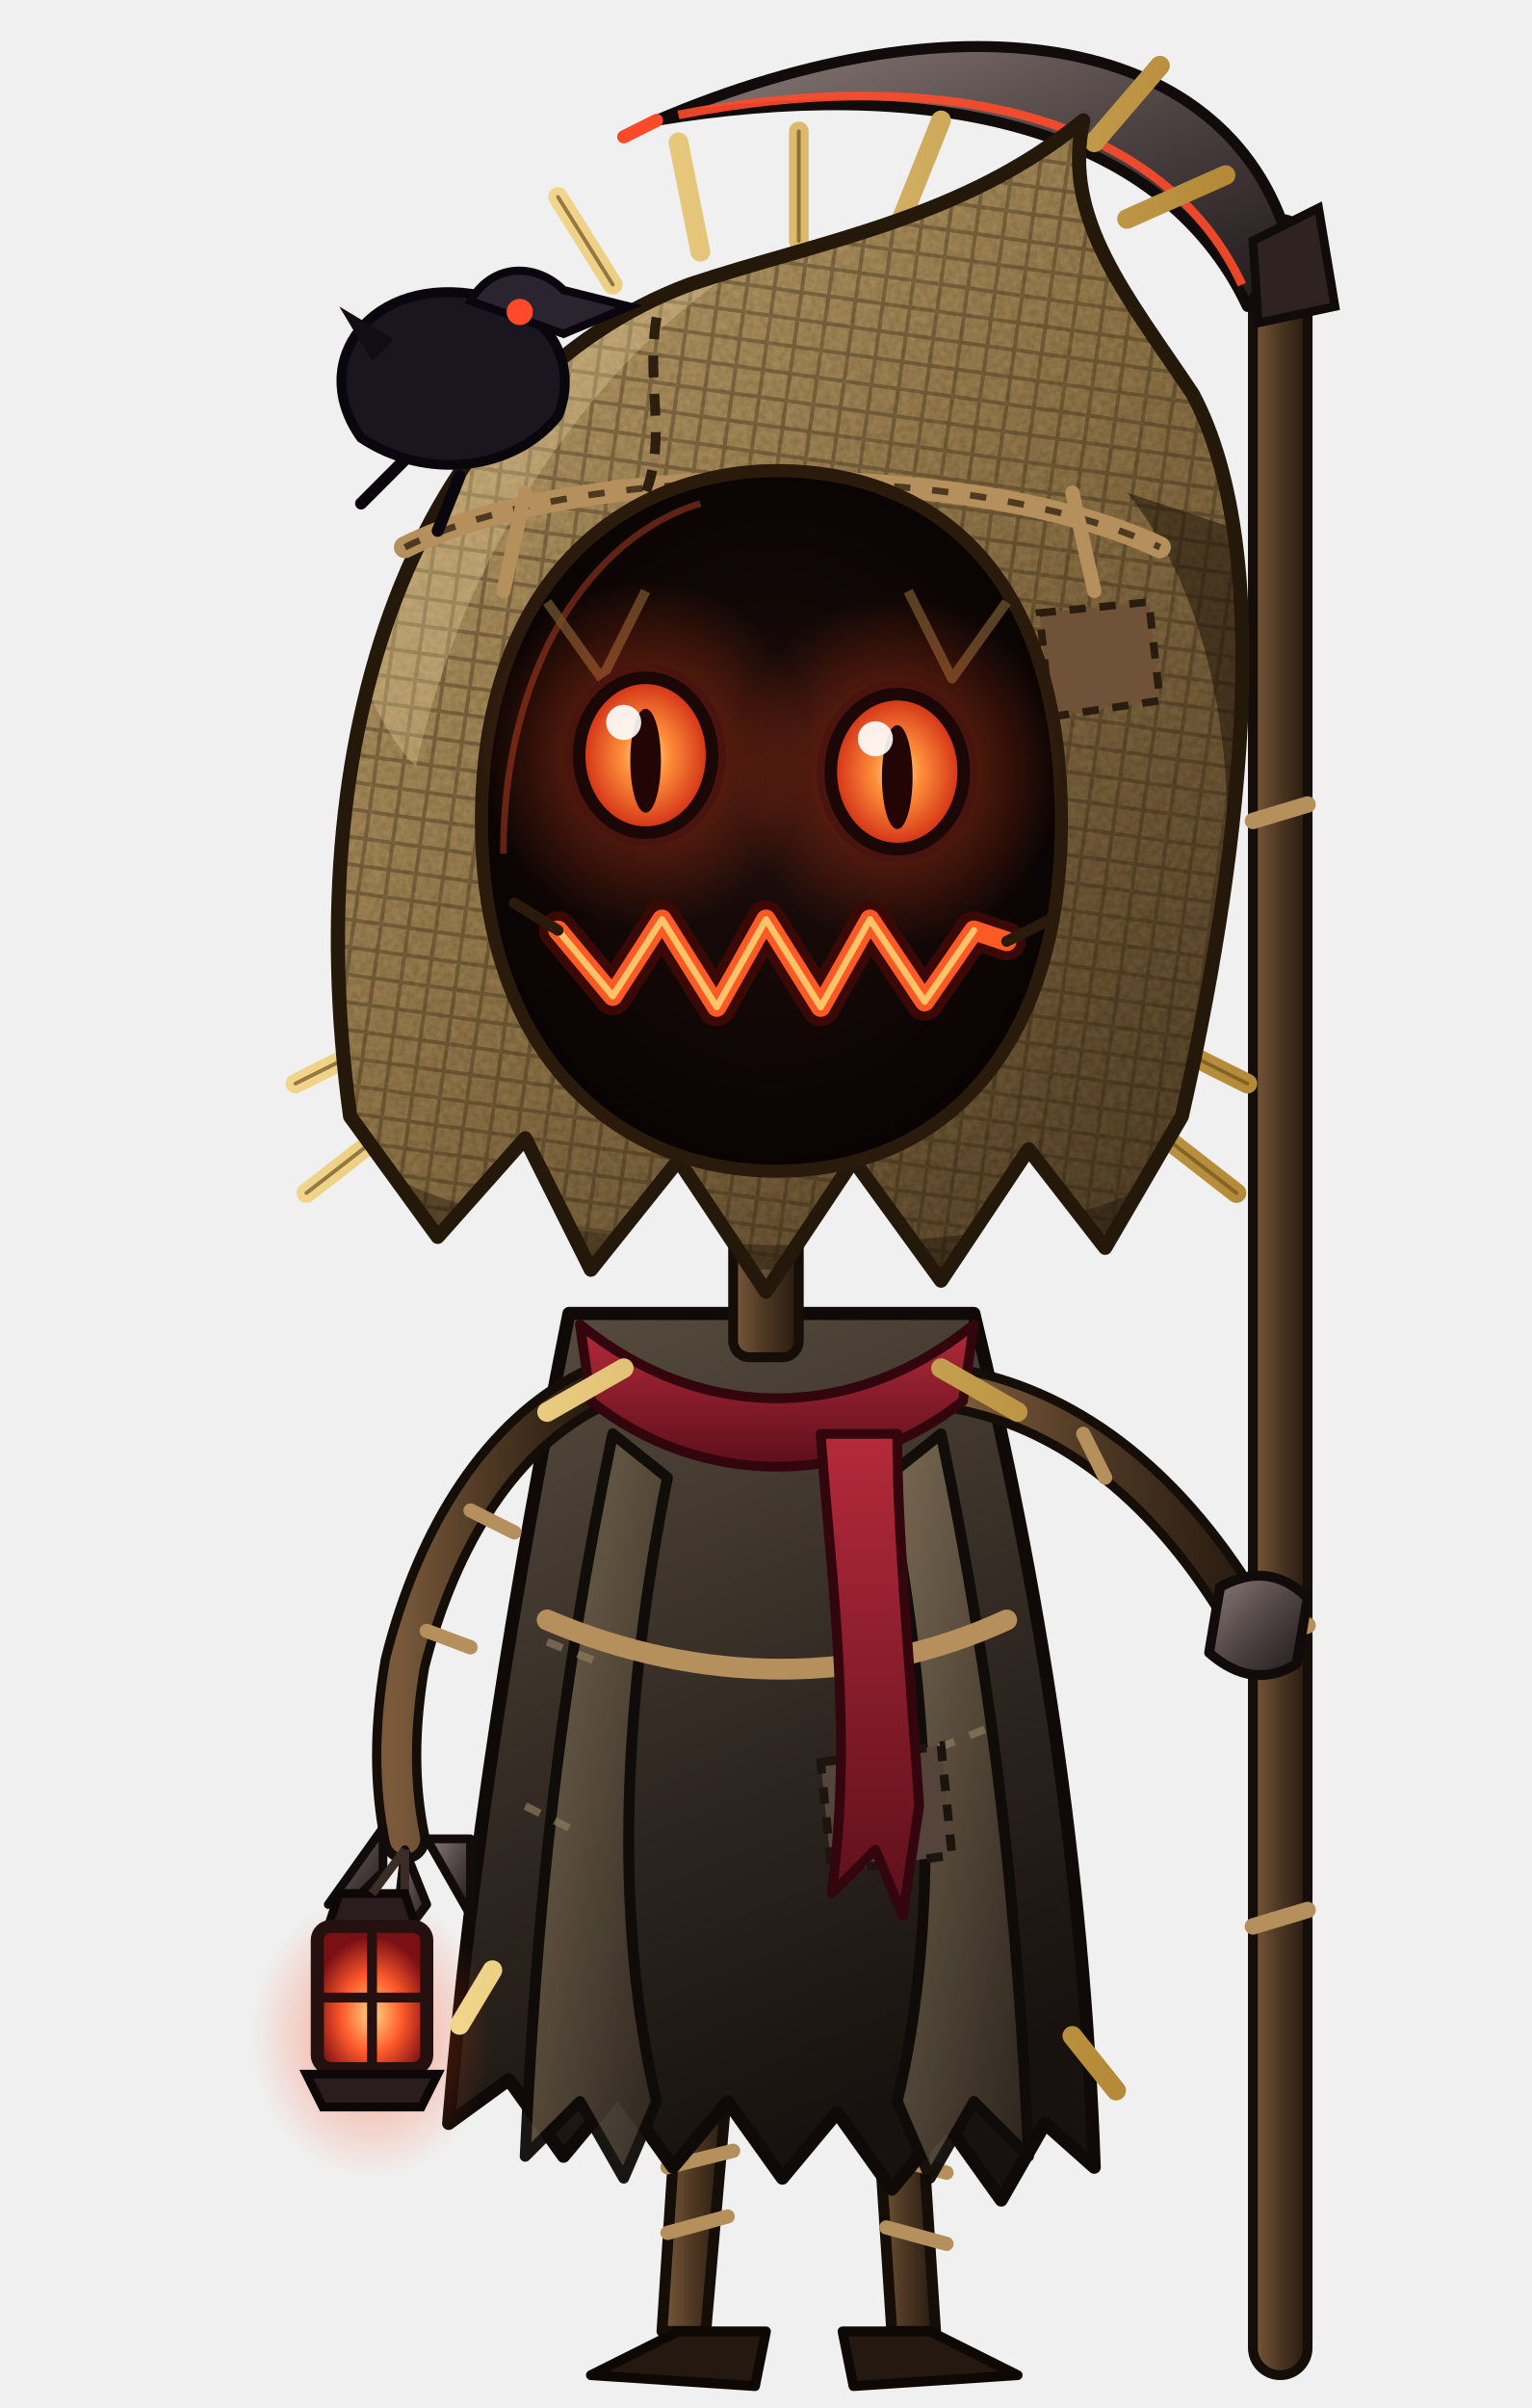
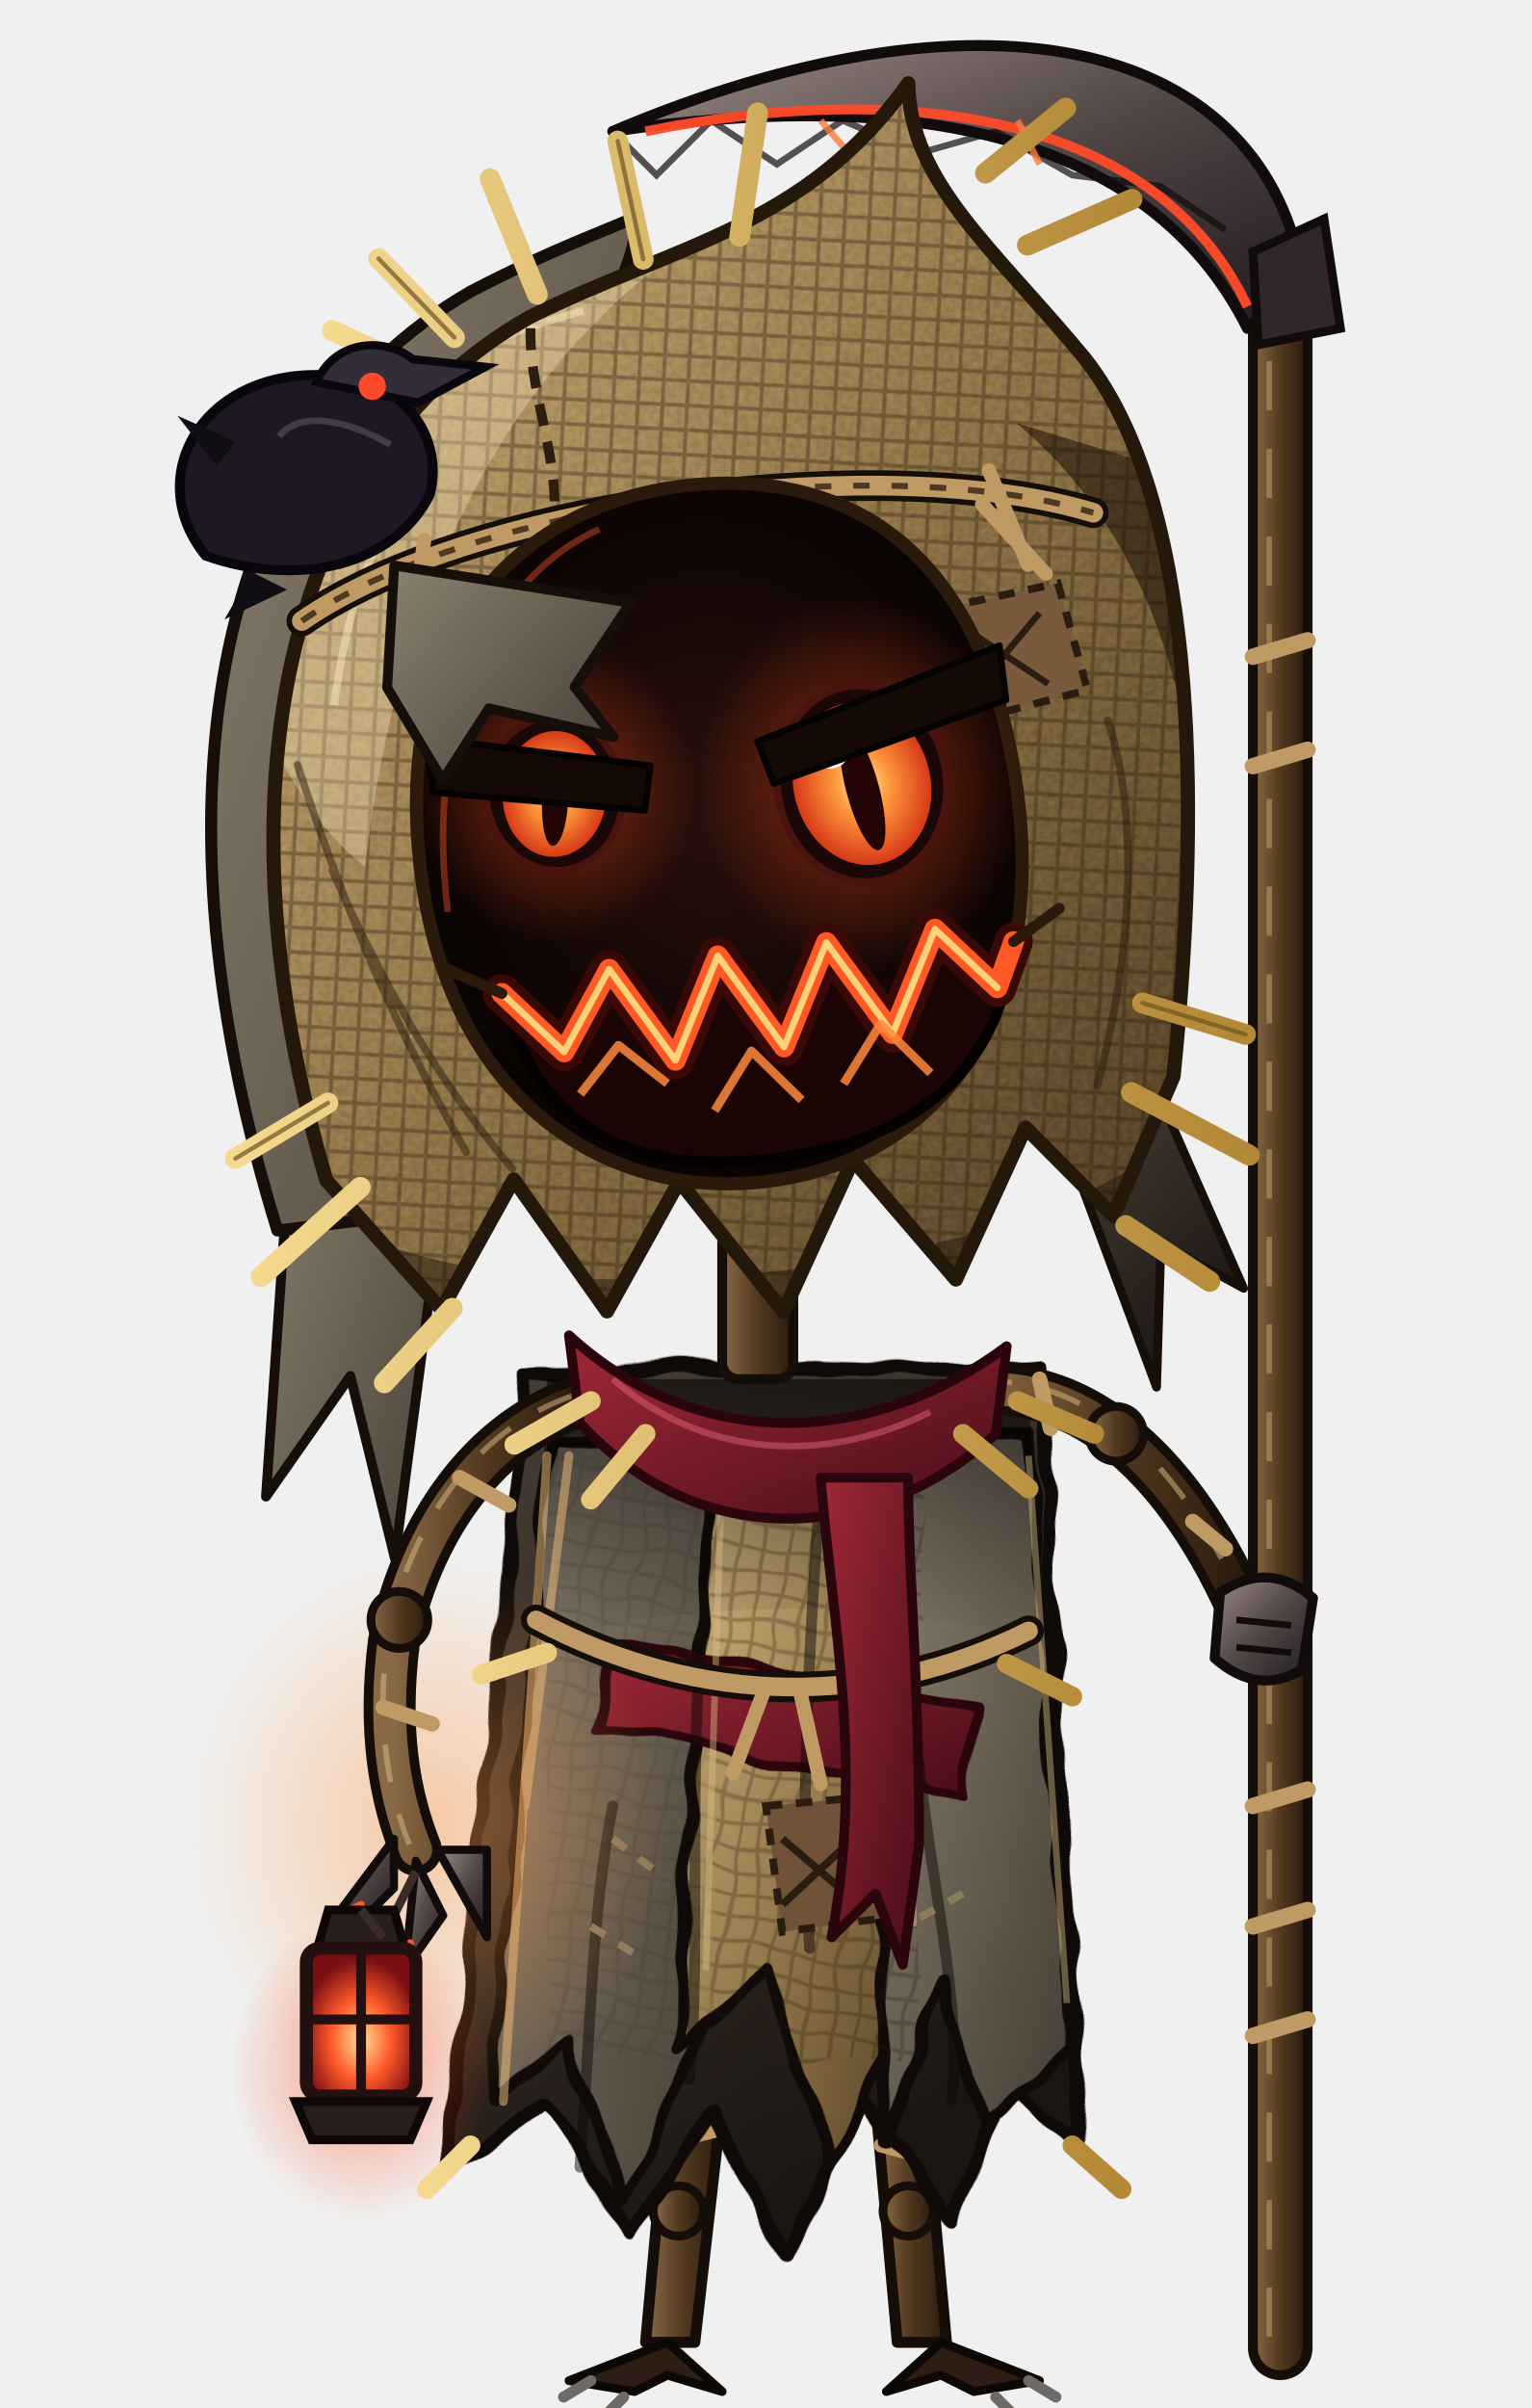
<svg xmlns="http://www.w3.org/2000/svg" viewBox="0 0 280 440" width="280" height="440">
  <defs>
-     <pattern id="weave" width="5" height="5" patternUnits="userSpaceOnUse" patternTransform="rotate(8)">
-       <path d="M 0 2.5 H 5 M 2.5 0 V 5" stroke="#2a1c0e" stroke-width="0.7" opacity="0.32" />
+     <pattern id="weave" width="4.5" height="4.5" patternUnits="userSpaceOnUse" patternTransform="rotate(10)">
+       <path d="M 0 2.25 H 4.5 M 2.25 0 V 4.5" stroke="#2a1c0e" stroke-width="0.7" opacity="0.34" />
    </pattern>
    <linearGradient id="burlap" x1="0.1" y1="0" x2="0.9" y2="1">
-       <stop offset="0" stop-color="#c2a673" />
-       <stop offset="0.5" stop-color="#8f7549" />
-       <stop offset="1" stop-color="#4f3d24" />
-     </linearGradient>
-     <linearGradient id="cloth" x1="0" y1="0" x2="0.3" y2="1">
-       <stop offset="0" stop-color="#5a4e40" />
-       <stop offset="0.6" stop-color="#2e2620" />
-       <stop offset="1" stop-color="#17120f" />
-     </linearGradient>
-     <linearGradient id="cloth2" x1="0" y1="0" x2="1" y2="1">
-       <stop offset="0" stop-color="#7d6d55" />
-       <stop offset="1" stop-color="#2c241d" />
-     </linearGradient>
-     <linearGradient id="scarf" x1="0" y1="0" x2="0" y2="1">
-       <stop offset="0" stop-color="#b52a3b" />
-       <stop offset="1" stop-color="#5c0f1b" />
+       <stop offset="0" stop-color="#d1b57f" />
+       <stop offset="0.5" stop-color="#9a7f50" />
+       <stop offset="1" stop-color="#5b4628" />
+     </linearGradient>
+     <linearGradient id="grey" x1="0" y1="0" x2="1" y2="1">
+       <stop offset="0" stop-color="#8d8372" />
+       <stop offset="1" stop-color="#453d34" />
+     </linearGradient>
+     <linearGradient id="dark" x1="0" y1="0" x2="0.4" y2="1">
+       <stop offset="0" stop-color="#4a3f35" />
+       <stop offset="1" stop-color="#1c1613" />
+     </linearGradient>
+     <linearGradient id="maroon" x1="0" y1="0" x2="1" y2="1">
+       <stop offset="0" stop-color="#a02838" />
+       <stop offset="1" stop-color="#4a0d18" />
    </linearGradient>
    <linearGradient id="straw" x1="0" y1="0" x2="1" y2="0">
-       <stop offset="0" stop-color="#f1d58b" />
-       <stop offset="1" stop-color="#b48a38" />
+       <stop offset="0" stop-color="#f4d98f" />
+       <stop offset="1" stop-color="#b38836" />
    </linearGradient>
    <linearGradient id="wood" x1="0" y1="0" x2="1" y2="0">
-       <stop offset="0" stop-color="#7a5a3a" />
-       <stop offset="0.5" stop-color="#4b3622" />
-       <stop offset="1" stop-color="#271a0f" />
+       <stop offset="0" stop-color="#8a6a46" />
+       <stop offset="0.5" stop-color="#52391f" />
+       <stop offset="1" stop-color="#2a1b0e" />
    </linearGradient>
    <linearGradient id="iron" x1="0" y1="0" x2="1" y2="1">
-       <stop offset="0" stop-color="#8a7c78" />
-       <stop offset="0.55" stop-color="#4b4040" />
-       <stop offset="1" stop-color="#1f181b" />
-     </linearGradient>
-     <radialGradient id="hollow" cx="50%" cy="48%" r="62%">
-       <stop offset="0" stop-color="#1d0d0b" />
-       <stop offset="0.7" stop-color="#0c0504" />
+       <stop offset="0" stop-color="#9a8c86" />
+       <stop offset="0.5" stop-color="#524646" />
+       <stop offset="1" stop-color="#211a1d" />
+     </linearGradient>
+     <radialGradient id="hollow" cx="50%" cy="46%" r="62%">
+       <stop offset="0" stop-color="#2a100c" />
+       <stop offset="0.7" stop-color="#0d0504" />
      <stop offset="1" stop-color="#050202" />
    </radialGradient>
    <radialGradient id="eye" cx="50%" cy="50%" r="55%">
-       <stop offset="0" stop-color="#ffe7a8" />
-       <stop offset="0.35" stop-color="#ff8f3a" />
-       <stop offset="1" stop-color="#cf2a14" />
+       <stop offset="0" stop-color="#fff0bd" />
+       <stop offset="0.35" stop-color="#ff9a3c" />
+       <stop offset="1" stop-color="#d02a12" />
    </radialGradient>
    <radialGradient id="glow" cx="50%" cy="50%" r="50%">
      <stop offset="0" stop-color="#ff4a1c" stop-opacity="0.5" />
      <stop offset="1" stop-color="#ff4a1c" stop-opacity="0" />
    </radialGradient>
+     <radialGradient id="warm" cx="50%" cy="50%" r="50%">
+       <stop offset="0" stop-color="#ff9a4a" stop-opacity="0.45" />
+       <stop offset="1" stop-color="#ff9a4a" stop-opacity="0" />
+     </radialGradient>
    <radialGradient id="flame" cx="50%" cy="62%" r="55%">
-       <stop offset="0" stop-color="#ffd886" />
+       <stop offset="0" stop-color="#ffe09a" />
      <stop offset="0.5" stop-color="#ff5a2a" />
      <stop offset="1" stop-color="#7a0f14" />
    </radialGradient>
    <filter id="rough" x="-5%" y="-5%" width="110%" height="110%">
      <feTurbulence type="fractalNoise" baseFrequency="0.85" numOctaves="3" seed="11" result="n" />
      <feColorMatrix in="n" type="matrix" values="0 0 0 0 0  0 0 0 0 0  0 0 0 0 0  0 0 0 0.6 -0.14" result="a" />
      <feComposite in="SourceGraphic" in2="a" operator="in" result="t" />
      <feBlend in="SourceGraphic" in2="t" mode="multiply" />
    </filter>
+     <filter id="fray" x="-5%" y="-5%" width="110%" height="110%">
+       <feTurbulence type="fractalNoise" baseFrequency="0.07" numOctaves="2" seed="3" result="w" />
+       <feDisplacementMap in="SourceGraphic" in2="w" scale="4.5" xChannelSelector="R" yChannelSelector="G" />
+     </filter>
+     <linearGradient id="shade" x1="0" y1="0" x2="0" y2="1">
+       <stop offset="0" stop-color="#000" stop-opacity="0.55" />
+       <stop offset="1" stop-color="#000" stop-opacity="0" />
+     </linearGradient>
    <clipPath id="hoodClip">
-       <path d="M 64 204 C 54 130, 78 70, 126 52 C 150 44, 176 40, 198 22 C 194 40, 206 54, 218 72 C 234 102, 226 160, 216 204 L 202 228 L 188 210 L 172 234 L 156 212 L 140 236 L 124 212 L 108 232 L 96 208 L 80 226 Z" />
+       <path d="M 62 206 C 50 134, 70 74, 118 54 C 146 44, 170 44, 192 20 C 190 38, 204 52, 218 74 C 236 104, 228 162, 218 206 L 204 230 L 190 212 L 174 238 L 158 214 L 142 240 L 126 214 L 110 236 L 96 210 L 80 232 Z" />
    </clipPath>
  </defs>
  <g>
-     <rect x="229" y="40" width="10" height="394" rx="5" fill="url(#wood)" stroke="#150d07" stroke-width="1.8" />
-     <path d="M 229 150 l 10 -3 M 229 300 l 10 -3 M 229 352 l 10 -3" stroke="#b58f5c" stroke-width="3" stroke-linecap="round" />
-     <path d="M 236 46 C 226 6, 176 -2, 120 22 C 168 14, 212 22, 228 56 Z" fill="url(#iron)" stroke="#120b0c" stroke-width="2" stroke-linejoin="round" />
-     <path d="M 124 21 C 170 12, 212 20, 227 52" fill="none" stroke="#ff4a2a" stroke-width="1.6" opacity="0.9" />
-     <path d="M 120 22 l -6 3" stroke="#ff4a2a" stroke-width="2.4" stroke-linecap="round" />
-     <path d="M 229 44 l 12 -6 l 3 18 l -14 3 z" fill="#2e2321" stroke="#120b0c" stroke-width="1.6" />
+     <rect x="229" y="42" width="10" height="392" rx="5" fill="url(#wood)" stroke="#150d07" stroke-width="1.8" />
+     <path d="M 232 50 V 430" stroke="#c9a46c" stroke-width="1" stroke-dasharray="9 7" opacity="0.5" />
+     <path d="M 229 120 l 10 -3 M 229 140 l 10 -3 M 229 330 l 10 -3 M 229 352 l 10 -3 M 229 372 l 10 -3" stroke="#c09a64" stroke-width="3" stroke-linecap="round" />
+     <path d="M 238 50 C 230 6, 178 -4, 112 24 C 166 16, 210 24, 228 60 Z" fill="url(#iron)" stroke="#120b0c" stroke-width="2" stroke-linejoin="round" />
+     <path d="M 112 24 l 8 8 l 10 -10 l 12 8 l 12 -8 l 14 6 l 14 -4 l 14 8 l 16 2 l 12 8" fill="none" stroke="#120b0c" stroke-width="1.2" opacity="0.7" />
+     <path d="M 118 24 C 168 14, 212 22, 228 56" fill="none" stroke="#ff4a2a" stroke-width="1.8" opacity="0.95" />
+     <path d="M 150 22 l 6 7 M 186 22 l 4 8" stroke="#ff7a3a" stroke-width="1.2" opacity="0.8" />
+     <path d="M 229 46 l 13 -6 l 3 20 l -15 3 z" fill="#33262a" stroke="#120b0c" stroke-width="1.6" />
  </g>
  <g>
-     <path d="M 124 380 l -3 46 l 8 0 l 4 -46 z" fill="url(#wood)" stroke="#150d07" stroke-width="2" stroke-linejoin="round" />
-     <path d="M 160 380 l 3 46 l 8 0 l -3 -46 z" fill="url(#wood)" stroke="#150d07" stroke-width="2" stroke-linejoin="round" />
-     <path d="M 122 396 l 12 -3 M 122 408 l 11 -3 M 162 394 l 11 3 M 162 407 l 11 3" stroke="#b58f5c" stroke-width="2.6" stroke-linecap="round" />
-     <path d="M 124 426 l -16 8 l 30 2 l 2 -10 z M 170 426 l 16 8 l -30 2 l -2 -10 z" fill="#241811" stroke="#0e0804" stroke-width="1.8" stroke-linejoin="round" />
-   </g>
-   <path d="M 104 240 C 94 290, 86 340, 82 388 l 11 -8 l 10 14 l 10 -12 l 10 14 l 10 -12 l 10 14 l 10 -12 l 10 14 l 10 -12 l 10 14 l 8 -14 l 9 8 C 198 340, 190 290, 178 240 Z" fill="url(#cloth)" stroke="#0f0a07" stroke-width="2.4" stroke-linejoin="round" />
-   <path d="M 112 262 C 102 310, 98 350, 96 394 l 10 -10 l 8 14 l 6 -14 C 112 350, 114 310, 122 270 Z" fill="url(#cloth2)" stroke="#0f0a07" stroke-width="2" stroke-linejoin="round" opacity="0.95" />
-   <path d="M 172 262 C 182 310, 186 350, 188 394 l -10 -10 l -8 14 l -6 -14 C 172 350, 170 310, 162 270 Z" fill="url(#cloth2)" stroke="#0f0a07" stroke-width="2" stroke-linejoin="round" opacity="0.95" />
-   <path d="M 100 300 l 10 4 M 96 330 l 8 4 M 180 316 l -10 4" stroke="#8d7b5e" stroke-width="1.4" stroke-dasharray="3 3" opacity="0.7" />
-   <path d="M 150 322 l 22 -3 l 2 20 l -22 3 z" fill="#54443a" stroke="#1c140e" stroke-width="1.6" stroke-dasharray="3 2.5" />
-   <path d="M 100 296 C 128 308, 158 308, 184 296" fill="none" stroke="#b58f5c" stroke-width="3.8" stroke-linecap="round" />
-   <path d="M 108 254 C 92 262, 80 280, 74 304 C 72 316, 72 326, 74 336" fill="none" stroke="#150d07" stroke-width="9" stroke-linecap="round" />
-   <path d="M 108 254 C 92 262, 80 280, 74 304 C 72 316, 72 326, 74 336" fill="none" stroke="url(#wood)" stroke-width="5.6" stroke-linecap="round" />
-   <path d="M 86 276 l 8 4 M 78 298 l 8 3" stroke="#b58f5c" stroke-width="2.6" stroke-linecap="round" />
-   <g fill="url(#iron)" stroke="#120b0c" stroke-width="1.6" stroke-linejoin="round">
-     <path d="M 70 334 l -10 14 l 6 -2 l 4 -4 z" />
-     <path d="M 74 338 l -2 18 l 6 -8 z" />
-     <path d="M 78 336 l 8 14 l 0 -14 z" />
-   </g>
-   <path d="M 74 338 l 0 10" stroke="#3a2d28" stroke-width="1.6" />
+     <path d="M 122 384 l -4 44 l 9 0 l 5 -44 z" fill="url(#wood)" stroke="#150d07" stroke-width="2" stroke-linejoin="round" />
+     <path d="M 160 384 l 4 44 l 9 0 l -4 -44 z" fill="url(#wood)" stroke="#150d07" stroke-width="2" stroke-linejoin="round" />
+     <circle cx="124" cy="404" r="4.6" fill="url(#wood)" stroke="#150d07" stroke-width="1.6" />
+     <circle cx="166" cy="404" r="4.6" fill="url(#wood)" stroke="#150d07" stroke-width="1.6" />
+     <path d="M 120 392 l 12 -3 M 161 392 l 11 3" stroke="#c09a64" stroke-width="2.6" stroke-linecap="round" />
+     <path d="M 122 428 l -18 7 l 12 2 l 6 -3 l 10 3 z M 172 428 l 18 7 l -12 2 l -6 -3 l -10 3 z" fill="#2c1e14" stroke="#0e0804" stroke-width="1.6" stroke-linejoin="round" />
+     <path d="M 108 435 l -5 3 M 114 438 l -3 3 M 188 435 l 5 3 M 182 438 l 3 3" stroke="#6e6a68" stroke-width="2" stroke-linecap="round" />
+   </g>
+   <g filter="url(#fray)">
+     <path d="M 96 250 L 190 250 L 198 392 L 184 380 L 174 406 L 158 384 L 144 412 L 130 386 L 116 408 L 100 384 L 82 396 Z" fill="url(#dark)" stroke="#0f0a07" stroke-width="2.4" stroke-linejoin="round" />
+     <path d="M 100 264 L 132 264 L 128 372 L 114 402 L 104 374 L 90 384 Z" fill="url(#grey)" stroke="#0f0a07" stroke-width="2" stroke-linejoin="round" />
+     <path d="M 130 266 L 162 264 L 168 362 L 152 396 L 140 360 L 124 374 Z" fill="url(#burlap)" stroke="#0f0a07" stroke-width="2" stroke-linejoin="round" />
+     <path d="M 160 258 L 188 262 L 196 374 L 180 388 L 172 362 L 162 392 Z" fill="url(#grey)" stroke="#0f0a07" stroke-width="2" stroke-linejoin="round" />
+     <rect x="130" y="266" width="38" height="110" fill="url(#weave)" opacity="0.8" />
+     <rect x="100" y="266" width="30" height="110" fill="url(#weave)" opacity="0.35" />
+     <path d="M 112 300 L 178 312 L 176 328 L 110 316 Z" fill="url(#maroon)" stroke="#2a050c" stroke-width="1.8" stroke-linejoin="round" />
+   </g>
+   <path d="M 100 252 L 188 252 L 190 300 C 160 292, 128 292, 98 300 Z" fill="url(#shade)" />
+   <path d="M 112 330 C 108 350, 108 372, 106 396 M 128 300 C 126 330, 128 360, 126 380 M 168 322 C 170 344, 176 366, 174 384 M 150 270 C 148 300, 146 330, 148 356" stroke="#0e0906" stroke-width="2" fill="none" opacity="0.5" stroke-linecap="round" />
+   <path d="M 100 266 L 92 384 M 104 266 L 96 330" stroke="#e8b878" stroke-width="1.6" opacity="0.55" stroke-linecap="round" />
+   <path d="M 132 268 L 129 360 M 164 266 L 167 352 M 188 266 L 195 366" stroke="#d9bd84" stroke-width="1.2" opacity="0.45" />
+   <path d="M 140 330 l 22 -2 l 3 22 l -22 3 z" fill="#6f5238" stroke="#2a1d10" stroke-width="1.4" stroke-dasharray="3 2.5" />
+   <path d="M 143 336 l 14 12 M 157 335 l -14 13" stroke="#2a1d10" stroke-width="1.4" />
+   <path d="M 112 336 l 8 6 M 108 352 l 8 5 M 176 346 l -9 5" stroke="#8d7b5e" stroke-width="1.4" stroke-dasharray="3 3" />
+   <ellipse cx="78" cy="334" rx="44" ry="50" fill="url(#warm)" />
+   <path d="M 98 296 C 128 312, 160 312, 188 298" fill="none" stroke="#150d07" stroke-width="5.6" stroke-linecap="round" />
+   <path d="M 98 296 C 128 312, 160 312, 188 298" fill="none" stroke="#c09a64" stroke-width="3.4" stroke-linecap="round" />
+   <path d="M 140 308 l -6 16 M 146 308 l 4 18" stroke="#c09a64" stroke-width="2.6" stroke-linecap="round" />
+   <path d="M 106 256 C 88 262, 76 280, 72 300 C 70 316, 72 328, 76 338" fill="none" stroke="#150d07" stroke-width="9.5" stroke-linecap="round" />
+   <path d="M 106 256 C 88 262, 76 280, 72 300 C 70 316, 72 328, 76 338" fill="none" stroke="url(#wood)" stroke-width="6" stroke-linecap="round" />
+   <path d="M 106 256 C 88 262, 76 280, 72 300 C 70 316, 72 328, 76 338" fill="none" stroke="#d6b27a" stroke-width="1" stroke-dasharray="7 6" opacity="0.55" transform="translate(-1.2 -1)" />
+   <circle cx="73" cy="296" r="5.2" fill="url(#wood)" stroke="#150d07" stroke-width="1.6" />
+   <path d="M 84 270 l 9 5 M 70 312 l 9 3" stroke="#c09a64" stroke-width="2.8" stroke-linecap="round" />
+   <g fill="url(#iron)" stroke="#120b0c" stroke-width="1.5" stroke-linejoin="round">
+     <path d="M 72 336 l -12 16 l 7 -2 l 5 -5 z" />
+     <path d="M 76 340 l -2 20 l 7 -10 z" />
+     <path d="M 80 338 l 9 16 l 0 -16 z" />
+   </g>
+   <path d="M 62 350 l 4 -2 M 74 358 l 1 -3" stroke="#ff5a2a" stroke-width="1.3" stroke-linecap="round" />
+   <path d="M 76 342 L 70 354" stroke="#3a2d28" stroke-width="1.6" />
  <g>
-     <ellipse cx="68" cy="372" rx="22" ry="26" fill="url(#glow)" />
-     <path d="M 60 352 l 16 0 l -2 -6 l -12 0 z" fill="#2a1d1d" stroke="#0e0707" stroke-width="1.6" />
-     <rect x="58" y="352" width="20" height="26" rx="2.5" fill="url(#flame)" stroke="#24100f" stroke-width="2.4" />
-     <path d="M 68 352 l 0 26 M 58 365 l 20 0" stroke="#24100f" stroke-width="1.8" />
-     <path d="M 56 379 l 24 0 l -3 6 l -18 0 z" fill="#2a1d1d" stroke="#0e0707" stroke-width="1.6" />
-     <path d="M 68 346 L 74 338" stroke="#3a2d28" stroke-width="1.6" />
-   </g>
-   <path d="M 176 254 C 196 258, 214 272, 228 296" fill="none" stroke="#150d07" stroke-width="9" stroke-linecap="round" />
-   <path d="M 176 254 C 196 258, 214 272, 228 296" fill="none" stroke="url(#wood)" stroke-width="5.6" stroke-linecap="round" />
-   <path d="M 198 262 l 4 8" stroke="#b58f5c" stroke-width="2.6" stroke-linecap="round" />
-   <path d="M 223 290 q 9 -5 16 2 l -2 12 q -8 5 -16 -2 z" fill="url(#iron)" stroke="#120b0c" stroke-width="1.8" stroke-linejoin="round" />
-   <rect x="134" y="222" width="12" height="26" rx="3" fill="url(#wood)" stroke="#150d07" stroke-width="1.8" />
-   <path d="M 106 242 C 128 260, 156 260, 178 242 L 176 256 C 156 272, 128 272, 108 256 Z" fill="url(#scarf)" stroke="#33060e" stroke-width="1.8" stroke-linejoin="round" />
-   <path d="M 150 262 C 152 290, 156 316, 152 346 l 8 -8 l 5 12 l 3 -20 C 166 300, 164 280, 164 262 Z" fill="url(#scarf)" stroke="#33060e" stroke-width="1.8" stroke-linejoin="round" />
+     <ellipse cx="66" cy="378" rx="24" ry="28" fill="url(#glow)" />
+     <path d="M 58 356 l 16 0 l -2 -7 l -12 0 z" fill="#2a1d1d" stroke="#0e0707" stroke-width="1.6" />
+     <rect x="56" y="356" width="20" height="27" rx="2.5" fill="url(#flame)" stroke="#24100f" stroke-width="2.4" />
+     <path d="M 66 356 l 0 27 M 56 369 l 20 0" stroke="#24100f" stroke-width="1.8" />
+     <path d="M 54 384 l 24 0 l -3 7 l -18 0 z" fill="#2a1d1d" stroke="#0e0707" stroke-width="1.6" />
+     <path d="M 66 349 L 70 354" stroke="#3a2d28" stroke-width="1.6" />
+   </g>
+   <path d="M 178 254 C 198 252, 216 268, 228 296" fill="none" stroke="#150d07" stroke-width="9.5" stroke-linecap="round" />
+   <path d="M 178 254 C 198 252, 216 268, 228 296" fill="none" stroke="url(#wood)" stroke-width="6" stroke-linecap="round" />
+   <path d="M 178 254 C 198 252, 216 268, 228 296" fill="none" stroke="#d6b27a" stroke-width="1" stroke-dasharray="7 6" opacity="0.55" transform="translate(0 -1.4)" />
+   <circle cx="204" cy="262" r="5" fill="url(#wood)" stroke="#150d07" stroke-width="1.6" />
+   <path d="M 190 252 l 2 9 M 218 278 l 6 5" stroke="#c09a64" stroke-width="2.8" stroke-linecap="round" />
+   <path d="M 223 291 q 9 -6 17 1 l -2 13 q -8 5 -16 -2 z" fill="url(#iron)" stroke="#120b0c" stroke-width="1.8" stroke-linejoin="round" />
+   <path d="M 226 296 l 10 1 M 226 301 l 10 1" stroke="#120b0c" stroke-width="1.2" />
+   <rect x="132" y="224" width="13" height="28" rx="3" fill="url(#wood)" stroke="#150d07" stroke-width="1.8" />
+   <path d="M 104 244 C 128 266, 160 264, 184 246 L 182 262 C 160 282, 128 284, 106 260 Z" fill="url(#maroon)" stroke="#2a050c" stroke-width="1.8" stroke-linejoin="round" />
+   <path d="M 150 270 C 152 296, 158 322, 152 354 l 8 -8 l 5 13 l 3 -22 C 168 306, 166 288, 166 270 Z" fill="url(#maroon)" stroke="#2a050c" stroke-width="1.8" stroke-linejoin="round" />
+   <path d="M 112 252 C 128 266, 150 268, 170 258" fill="none" stroke="#e0607a" stroke-width="1.2" opacity="0.5" />
  <g stroke="url(#straw)" stroke-width="3.6" stroke-linecap="round">
-     <path d="M 70 190 l -16 8 M 74 204 l -18 14 M 212 190 l 16 8 M 208 204 l 18 14" />
-     <path d="M 112 52 l -10 -16 M 128 46 l -4 -20 M 146 44 l 0 -20 M 164 42 l 8 -20 M 200 26 l 12 -14 M 206 40 l 18 -8" />
-     <path d="M 114 250 l -14 8 M 172 250 l 14 8 M 90 360 l -6 10 M 196 372 l 8 10" />
-   </g>
-   <g stroke="#6e5220" stroke-width="0.7" stroke-linecap="round" opacity="0.7">
-     <path d="M 70 190 l -16 8 M 74 204 l -18 14 M 212 190 l 16 8 M 208 204 l 18 14 M 112 52 l -10 -16 M 146 44 l 0 -20" />
-   </g>
-   <g filter="url(#rough)">
-     <path d="M 64 204 C 54 130, 78 70, 126 52 C 150 44, 176 40, 198 22 C 194 40, 206 54, 218 72 C 234 102, 226 160, 216 204 L 202 228 L 188 210 L 172 234 L 156 212 L 140 236 L 124 212 L 108 232 L 96 208 L 80 226 Z" fill="url(#burlap)" />
-   </g>
-   <g clip-path="url(#hoodClip)">
-     <rect x="40" y="10" width="220" height="240" fill="url(#weave)" />
-     <path d="M 60 70 C 80 54, 110 48, 140 46 C 112 62, 86 96, 76 140 C 64 128, 58 100, 60 70 Z" fill="#f5e0a8" opacity="0.28" />
-     <path d="M 206 90 C 230 120, 228 170, 214 214 L 226 214 L 236 100 Z" fill="#1a0f06" opacity="0.5" />
-     <path d="M 70 214 C 100 232, 190 232, 214 214 L 214 232 L 70 232 Z" fill="#1a0f06" opacity="0.4" />
-   </g>
-   <path d="M 64 204 C 54 130, 78 70, 126 52 C 150 44, 176 40, 198 22 C 194 40, 206 54, 218 72 C 234 102, 226 160, 216 204 L 202 228 L 188 210 L 172 234 L 156 212 L 140 236 L 124 212 L 108 232 L 96 208 L 80 226 Z" fill="none" stroke="#24180b" stroke-width="2.6" stroke-linejoin="round" />
-   <path d="M 74 100 C 106 84, 178 84, 212 100" fill="none" stroke="#b58f5c" stroke-width="4" stroke-linecap="round" />
-   <path d="M 74 100 C 106 84, 178 84, 212 100" fill="none" stroke="#4d3a20" stroke-width="1.2" stroke-dasharray="3 4" />
-   <path d="M 96 90 l -4 18 M 196 90 l 4 18" stroke="#b58f5c" stroke-width="2.6" stroke-linecap="round" />
-   <path d="M 120 58 C 118 70, 122 80, 118 90" stroke="#2c1f10" stroke-width="1.8" stroke-dasharray="4 3" fill="none" />
-   <path d="M 190 112 l 20 -2 l 2 18 l -20 3 z" fill="#6f5238" stroke="#2a1d10" stroke-width="1.4" stroke-dasharray="3 2.5" />
-   <path d="M 88 150 C 88 104, 116 86, 142 86 C 170 86, 194 104, 194 150 C 194 192, 172 214, 142 214 C 112 214, 88 192, 88 150 Z" fill="url(#hollow)" stroke="#2a1a0c" stroke-width="2.4" />
-   <path d="M 92 156 C 92 122, 108 98, 128 92" fill="none" stroke="#ff5a2a" stroke-width="1.2" opacity="0.35" />
-   <path d="M 100 110 l 10 14 l 8 -16 M 184 110 l -10 14 l -8 -16" fill="none" stroke="#6a4f2a" stroke-width="1.8" stroke-linejoin="round" opacity="0.8" />
-   <ellipse cx="118" cy="138" rx="30" ry="32" fill="url(#glow)" />
-   <ellipse cx="164" cy="141" rx="30" ry="32" fill="url(#glow)" />
-   <ellipse cx="118" cy="138" rx="14" ry="16" fill="#1c0707" stroke="#4a140e" stroke-width="1.4" />
-   <ellipse cx="164" cy="141" rx="14" ry="16" fill="#1c0707" stroke="#4a140e" stroke-width="1.4" />
-   <ellipse cx="118" cy="138" rx="11" ry="13" fill="url(#eye)" />
-   <ellipse cx="164" cy="141" rx="11" ry="13" fill="url(#eye)" />
-   <ellipse cx="118" cy="139" rx="2.8" ry="9.5" fill="#240505" />
-   <ellipse cx="164" cy="142" rx="2.8" ry="9.5" fill="#240505" />
-   <circle cx="114" cy="132" r="3.2" fill="#fff" opacity="0.9" />
-   <circle cx="160" cy="135" r="3.2" fill="#fff" opacity="0.9" />
-   <path d="M 102 170 L 112 182 L 121 168 L 131 184 L 140 168 L 150 184 L 159 168 L 169 183 L 178 170 L 184 172" fill="none" stroke="#3a0805" stroke-width="7" stroke-linejoin="round" stroke-linecap="round" />
-   <path d="M 102 170 L 112 182 L 121 168 L 131 184 L 140 168 L 150 184 L 159 168 L 169 183 L 178 170 L 184 172" fill="none" stroke="#ff5a26" stroke-width="3.6" stroke-linejoin="round" stroke-linecap="round" />
-   <path d="M 102 170 L 112 182 L 121 168 L 131 184 L 140 168 L 150 184 L 159 168 L 169 183 L 178 170" fill="none" stroke="#ffc46a" stroke-width="1.2" stroke-linejoin="round" stroke-linecap="round" />
-   <path d="M 102 170 l -8 -5 M 184 172 l 8 -4" stroke="#2a1a0c" stroke-width="2" stroke-linecap="round" />
-   <g>
-     <path d="M 66 80 C 56 66, 68 50, 88 54 C 100 56, 106 66, 102 76 C 94 86, 78 88, 66 80 Z" fill="#1a1620" stroke="#09070d" stroke-width="1.8" />
-     <path d="M 72 62 l -10 -6 l 6 10 z" fill="#100d15" />
-     <path d="M 86 55 C 90 48, 98 48, 103 53 l 12 3 l -12 5 z" fill="#2a2430" stroke="#09070d" stroke-width="1.5" />
-     <circle cx="95" cy="57" r="2.4" fill="#ff4a2a" />
-     <path d="M 74 84 l -8 8 M 84 87 l -4 10" stroke="#09070d" stroke-width="2.2" stroke-linecap="round" />
+     <path d="M 108 256 l -14 8 M 118 262 l -10 12 M 176 262 l 12 10 M 186 256 l 14 6 M 86 392 l -8 8 M 196 392 l 9 8 M 100 302 l -12 4 M 184 304 l 12 6" />
+   </g>
+   <g transform="rotate(-7 140 230)">
+     <path d="M 56 200 L 44 262 L 62 242 L 66 276 L 80 222 Z" fill="url(#grey)" stroke="#160f09" stroke-width="1.8" stroke-linejoin="round" />
+     <path d="M 214 206 L 226 246 L 212 236 L 208 262 L 198 220 Z" fill="url(#dark)" stroke="#160f09" stroke-width="1.6" stroke-linejoin="round" />
+     <path d="M 52 214 C 38 136, 56 70, 108 48 C 124 42, 134 40, 140 38 C 136 56, 120 66, 112 76 C 90 100, 80 150, 86 214 Z" fill="url(#grey)" stroke="#160f09" stroke-width="2.2" stroke-linejoin="round" />
+     <g filter="url(#rough)">
+       <path d="M 62 206 C 50 134, 70 74, 118 54 C 146 44, 170 44, 192 20 C 190 38, 204 52, 218 74 C 236 104, 228 162, 218 206 L 204 230 L 190 212 L 174 238 L 158 214 L 142 240 L 126 214 L 110 236 L 96 210 L 80 232 Z" fill="url(#burlap)" />
+     </g>
+     <g clip-path="url(#hoodClip)">
+       <rect x="30" y="10" width="230" height="250" fill="url(#weave)" />
+       <path d="M 58 80 C 80 58, 112 50, 142 48 C 112 66, 88 100, 76 150 C 62 136, 54 106, 58 80 Z" fill="#fff0c4" opacity="0.32" />
+       <path d="M 204 84 C 236 118, 232 172, 216 216 L 232 216 L 240 100 Z" fill="#1a0f06" opacity="0.55" />
+       <path d="M 66 216 C 100 238, 190 238, 218 216 L 218 240 L 66 240 Z" fill="#1a0f06" opacity="0.45" />
+       <path d="M 90 66 C 100 60, 114 56, 128 54 M 74 120 C 78 104, 84 92, 92 82" stroke="#fff0c4" stroke-width="1.4" opacity="0.45" fill="none" />
+     </g>
+     <path d="M 62 206 C 50 134, 70 74, 118 54 C 146 44, 170 44, 192 20 C 190 38, 204 52, 218 74 C 236 104, 228 162, 218 206 L 204 230 L 190 212 L 174 238 L 158 214 L 142 240 L 126 214 L 110 236 L 96 210 L 80 232 Z" fill="none" stroke="#24180b" stroke-width="2.6" stroke-linejoin="round" />
+     <path d="M 70 150 C 76 170, 84 190, 96 208 M 66 130 C 72 160, 78 180, 88 204 M 214 140 C 218 160, 212 186, 204 206" stroke="#2a1c0e" stroke-width="1.4" fill="none" opacity="0.5" stroke-linecap="round" />
+     <path d="M 118 56 C 116 70, 122 84, 116 98" stroke="#2c1f10" stroke-width="1.8" stroke-dasharray="4 3" fill="none" />
+     <path d="M 70 104 C 104 86, 180 86, 216 102" fill="none" stroke="#150d07" stroke-width="5.6" stroke-linecap="round" />
+     <path d="M 70 104 C 104 86, 180 86, 216 102" fill="none" stroke="#c09a64" stroke-width="3.6" stroke-linecap="round" />
+     <path d="M 70 104 C 104 86, 180 86, 216 102" fill="none" stroke="#4d3a20" stroke-width="1.1" stroke-dasharray="3 4" />
+     <path d="M 94 92 l -5 20 M 198 92 l 5 18 M 196 98 l 10 14" stroke="#c09a64" stroke-width="2.6" stroke-linecap="round" />
+     <path d="M 186 116 l 22 -2 l 3 20 l -22 3 z" fill="#7a5a3c" stroke="#2a1d10" stroke-width="1.4" stroke-dasharray="3 2.5" />
+     <path d="M 190 120 l 14 12 M 204 119 l -14 13" stroke="#2a1d10" stroke-width="1.2" />
+     <path d="M 86 152 C 86 106, 114 88, 142 88 C 172 88, 196 106, 196 152 C 196 194, 172 216, 142 216 C 112 216, 86 194, 86 152 Z" fill="url(#hollow)" stroke="#2a1a0c" stroke-width="2.4" />
+     <path d="M 90 160 C 90 124, 106 100, 126 94" fill="none" stroke="#ff5a2a" stroke-width="1.2" opacity="0.4" />
+     <ellipse cx="112" cy="140" rx="26" ry="28" fill="url(#glow)" />
+     <ellipse cx="168" cy="146" rx="30" ry="34" fill="url(#glow)" />
+     <ellipse cx="112" cy="141" rx="12.5" ry="14" fill="#1c0707" stroke="#4a140e" stroke-width="1.3" />
+     <ellipse cx="168" cy="146" rx="15.5" ry="18" fill="#1c0707" stroke="#4a140e" stroke-width="1.4" />
+     <ellipse cx="112" cy="141" rx="9.5" ry="11.5" fill="url(#eye)" transform="rotate(10 112 141)" />
+     <ellipse cx="168" cy="146" rx="12.5" ry="15" fill="url(#eye)" transform="rotate(-8 168 146)" />
+     <ellipse cx="112" cy="142" rx="2.4" ry="8.5" fill="#240505" transform="rotate(10 112 142)" />
+     <ellipse cx="168" cy="147" rx="3" ry="11.5" fill="#240505" transform="rotate(-8 168 147)" />
+     <circle cx="108" cy="136" r="2.8" fill="#fff" opacity="0.9" />
+     <circle cx="163" cy="139" r="3.6" fill="#fff" opacity="0.9" />
+     <path d="M 90 128 L 130 138 L 128 146 L 90 138 Z" fill="#150906" stroke="#050202" stroke-width="1.2" stroke-linejoin="round" />
+     <path d="M 196 124 L 150 136 L 152 144 L 196 134 Z" fill="#150906" stroke="#050202" stroke-width="1.2" stroke-linejoin="round" />
+     <path d="M 88 96 L 130 108 L 118 122 L 124 132 L 102 124 L 92 136 L 84 118 Z" fill="url(#grey)" stroke="#160f09" stroke-width="1.8" stroke-linejoin="round" />
+     <path d="M 98 176 L 108 188 L 118 174 L 128 192 L 138 174 L 148 192 L 158 174 L 168 192 L 178 174 L 188 186 L 192 178 C 186 204, 166 212, 144 212 C 120 212, 102 204, 98 176 Z" fill="#1a0504" stroke="#050101" stroke-width="2" stroke-linejoin="round" />
+     <path d="M 98 176 L 108 188 L 118 174 L 128 192 L 138 174 L 148 192 L 158 174 L 168 192 L 178 174 L 188 186 L 192 178" fill="none" stroke="#3a0805" stroke-width="7" stroke-linejoin="round" stroke-linecap="round" />
+     <path d="M 98 176 L 108 188 L 118 174 L 128 192 L 138 174 L 148 192 L 158 174 L 168 192 L 178 174 L 188 186 L 192 178" fill="none" stroke="#ff5a26" stroke-width="3.8" stroke-linejoin="round" stroke-linecap="round" />
+     <path d="M 98 176 L 108 188 L 118 174 L 128 192 L 138 174 L 148 192 L 158 174 L 168 192 L 178 174 L 188 186" fill="none" stroke="#ffd27a" stroke-width="1.2" stroke-linejoin="round" stroke-linecap="round" />
+     <path d="M 110 196 l 8 -8 l 8 8 M 134 202 l 8 -10 l 8 10 M 158 200 l 8 -10 l 8 10" fill="none" stroke="#ff8a3c" stroke-width="1.6" stroke-linejoin="round" opacity="0.85" />
+     <path d="M 98 176 l -10 -6 M 192 178 l 9 -5" stroke="#2a1a0c" stroke-width="2" stroke-linecap="round" />
+     <g stroke="url(#straw)" stroke-width="3.8" stroke-linecap="round">
+       <path d="M 64 192 l -18 8 M 68 208 l -20 14 M 214 192 l 18 8 M 210 208 l 20 14 M 82 232 l -14 12 M 206 232 l 14 12" />
+       <path d="M 104 56 l -12 -16 M 120 50 l -6 -22 M 140 46 l -2 -22 M 158 44 l 6 -22 M 204 38 l 16 -10 M 210 52 l 20 -6 M 98 62 l -16 -10" />
+     </g>
+     <g stroke="#6e5220" stroke-width="0.8" stroke-linecap="round" opacity="0.7">
+       <path d="M 64 192 l -18 8 M 214 192 l 18 8 M 104 56 l -12 -16 M 140 46 l -2 -22" />
+     </g>
+     <g>
+       <path d="M 54 90 C 44 74, 58 56, 80 60 C 94 62, 100 74, 96 84 C 88 96, 70 98, 54 90 Z" fill="#1d1823" stroke="#09070d" stroke-width="1.8" />
+       <path d="M 62 70 l -10 -6 l 6 10 z M 62 94 l -6 8 l 12 -4 z" fill="#100d15" />
+       <path d="M 78 61 C 82 54, 91 54, 96 59 l 13 3 l -13 5 z" fill="#332c3a" stroke="#09070d" stroke-width="1.5" />
+       <circle cx="88" cy="63" r="2.5" fill="#ff4a2a" />
+       <path d="M 70 70 C 74 66, 82 68, 90 74" stroke="#4b4258" stroke-width="1.2" fill="none" opacity="0.8" />
+     </g>
  </g>
</svg>
